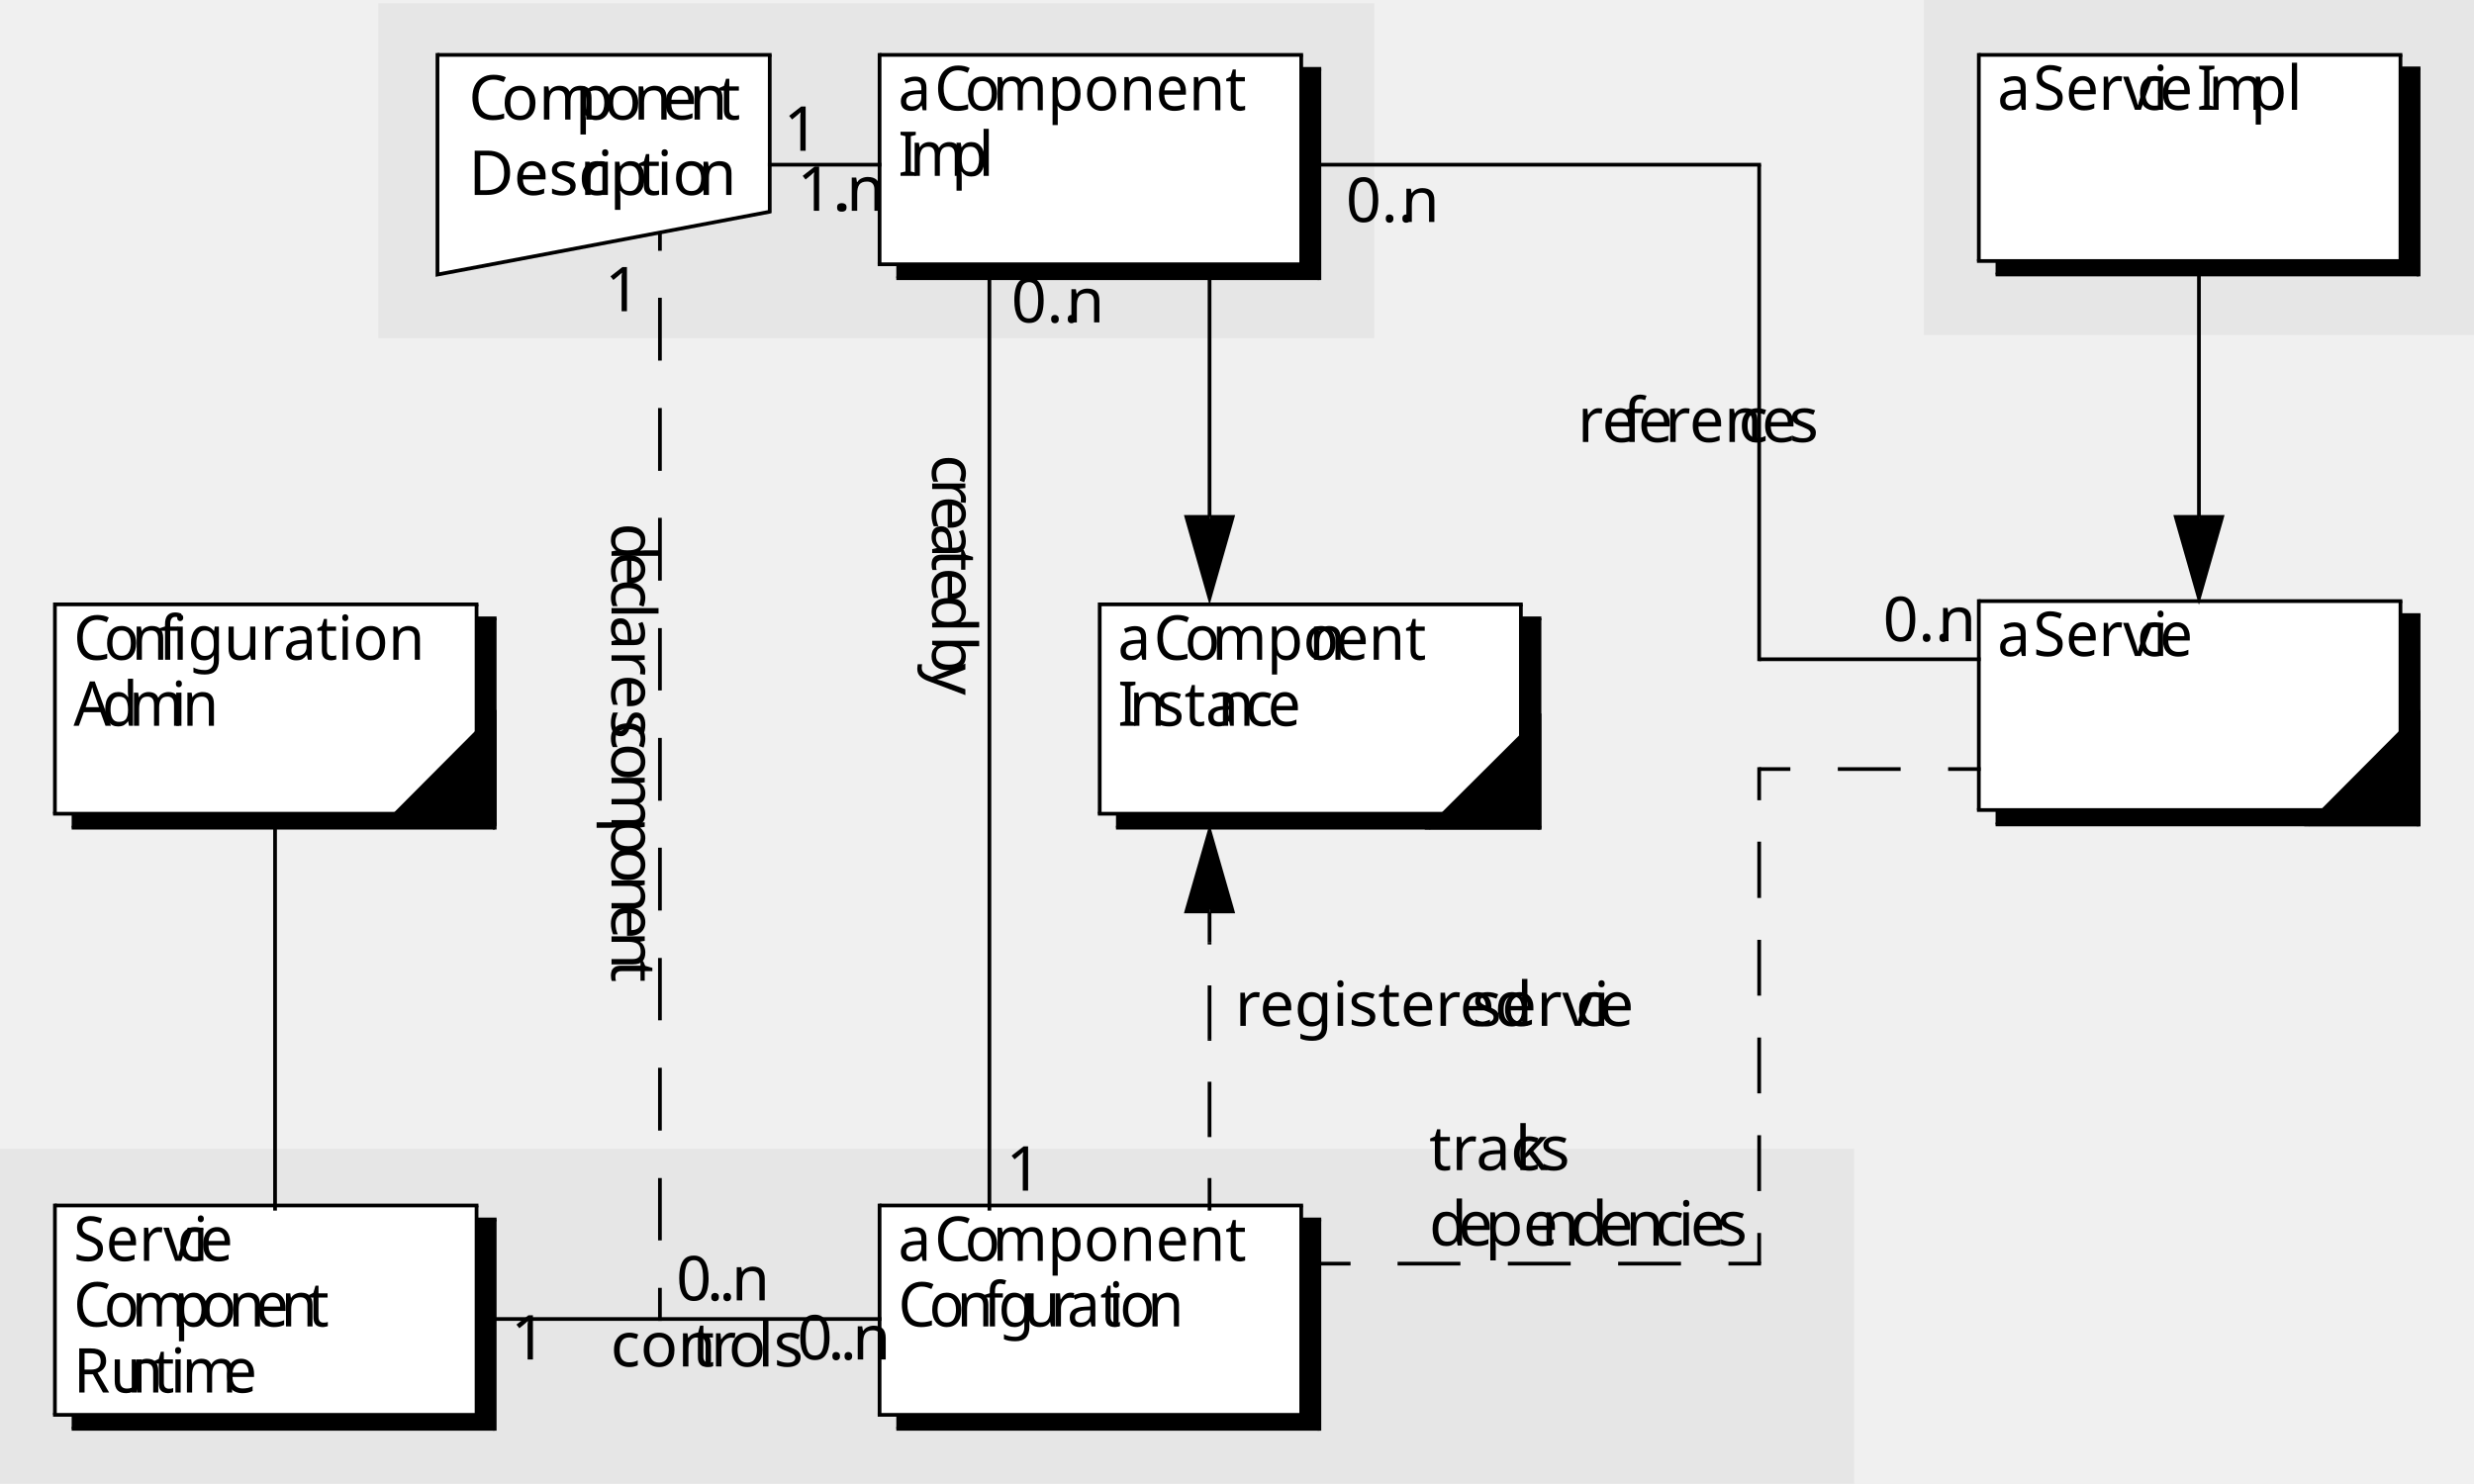
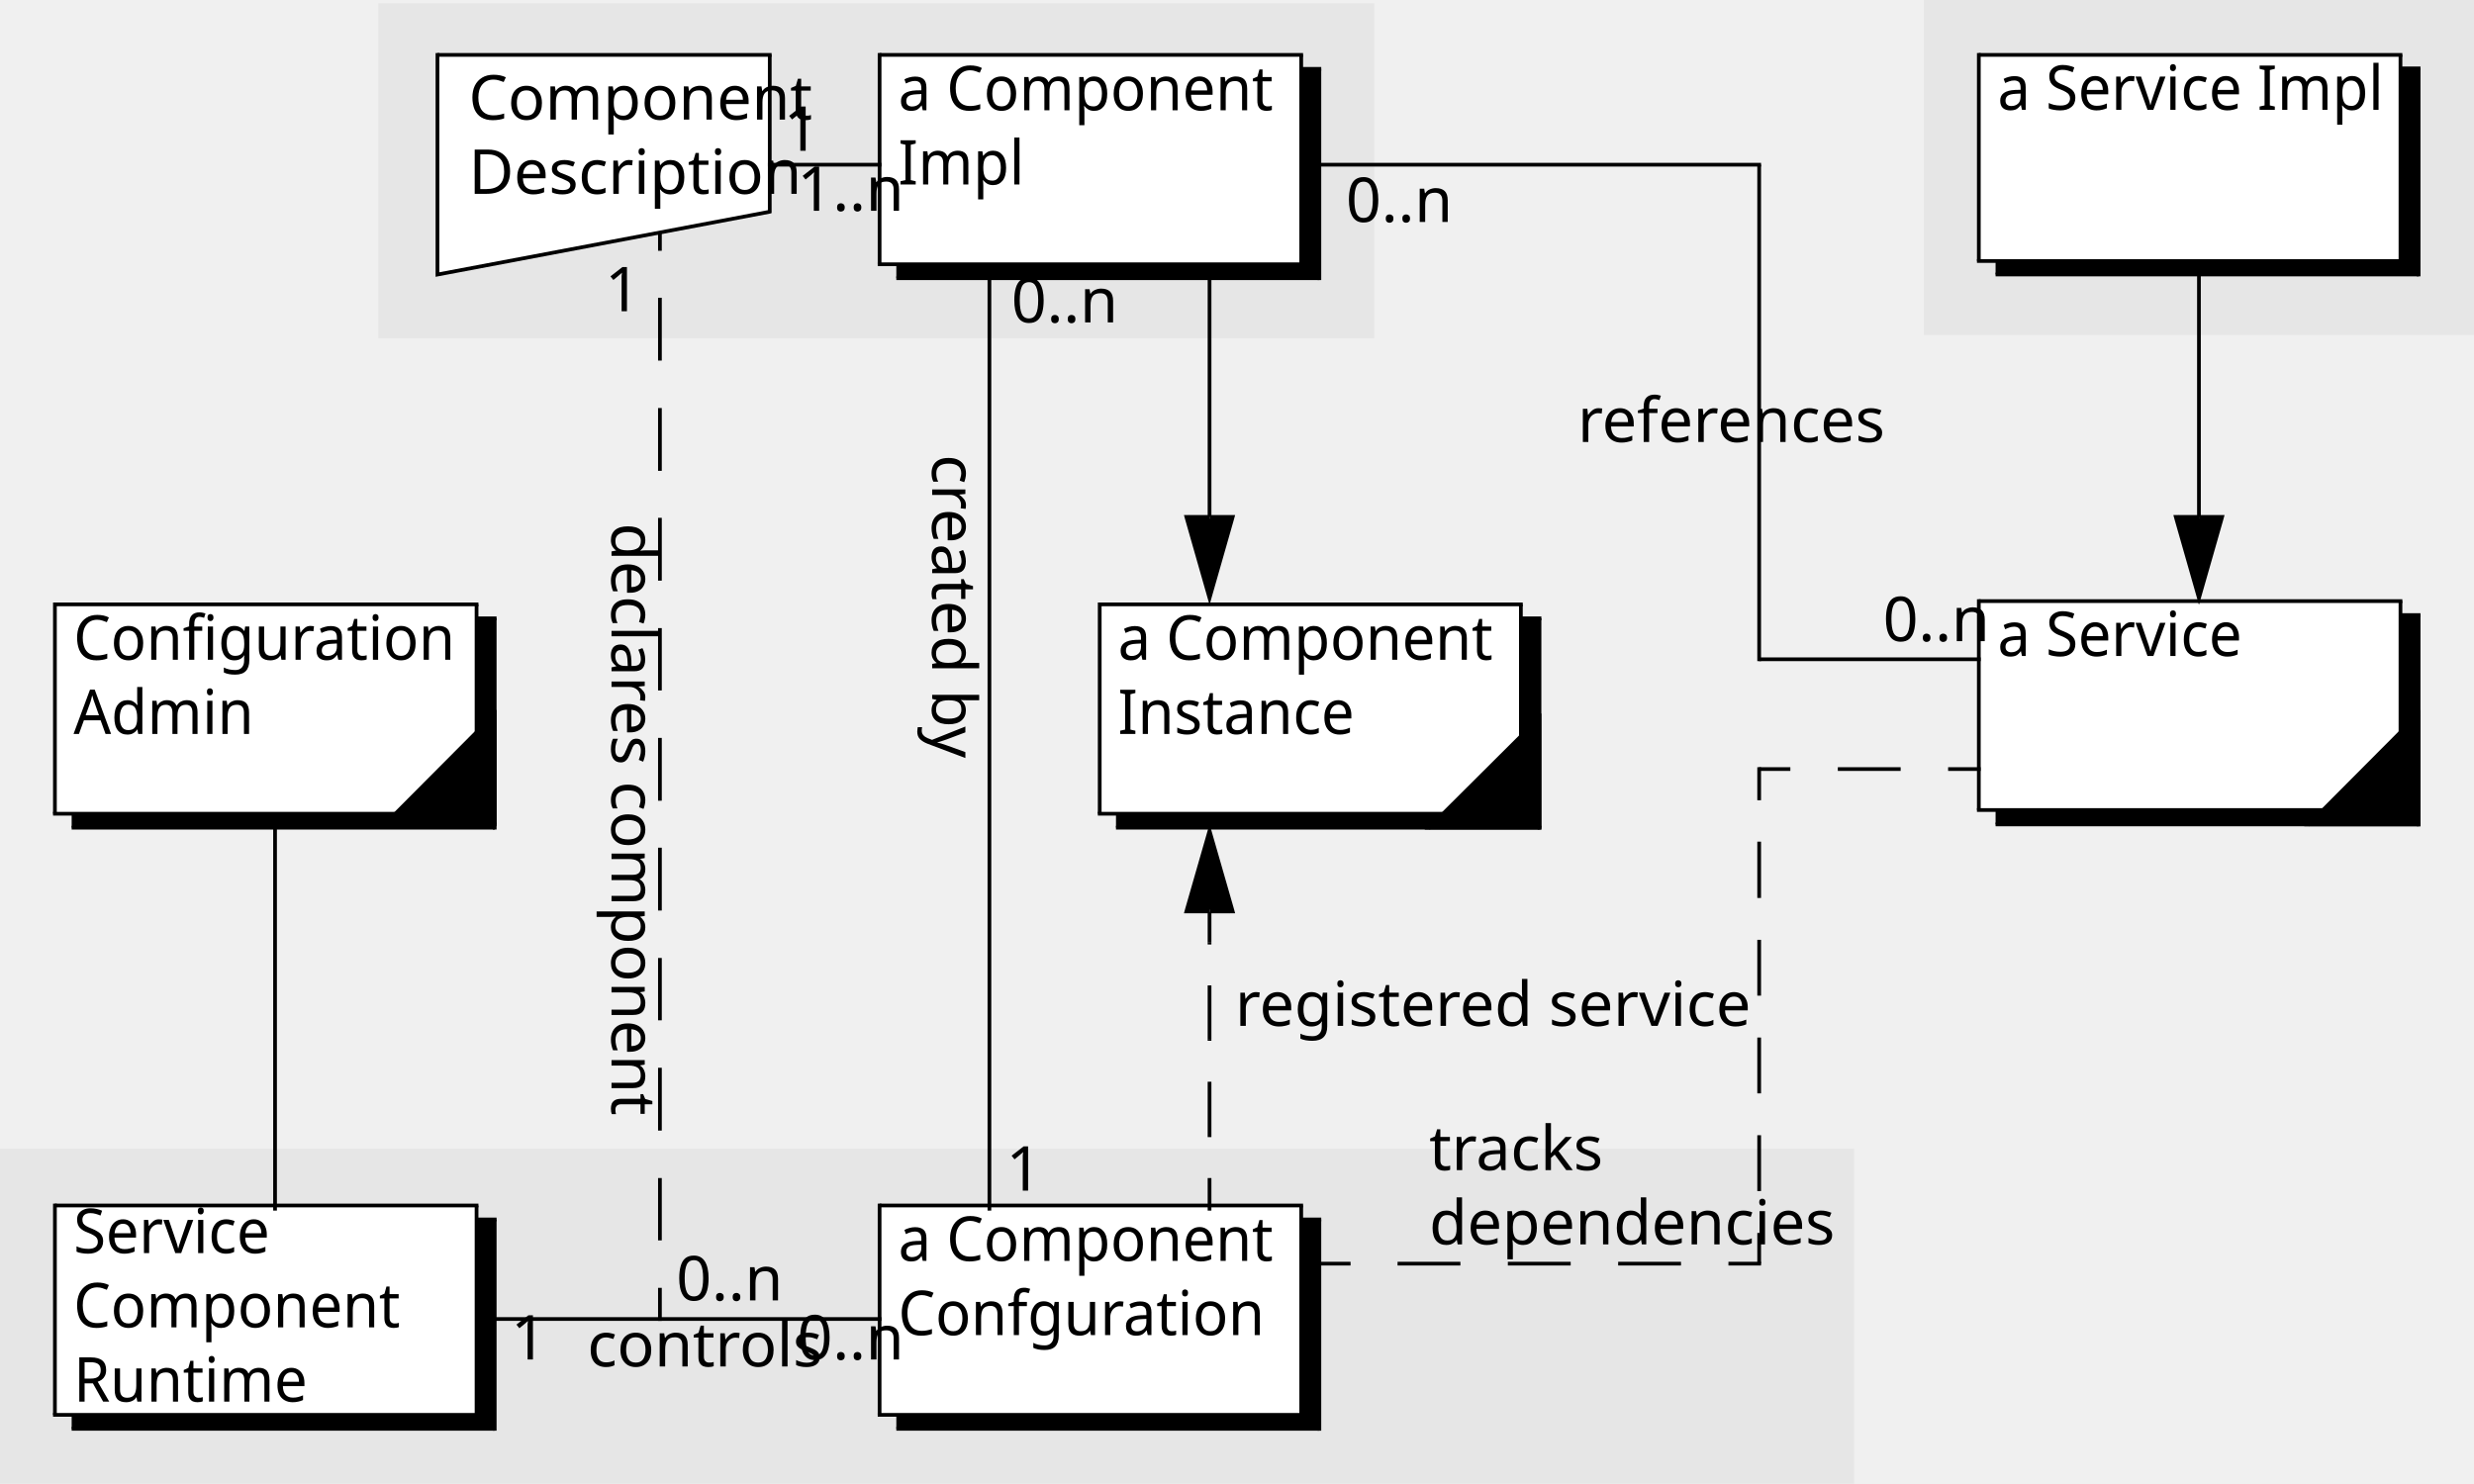
- <svg xmlns="http://www.w3.org/2000/svg" version="1.1" id="Layer_1" x="0px" y="0px" width="318.96px" height="191.34px" viewBox="0 0 318.96 191.34" style="enable-background:new 0 0 318.96 191.34;" xml:space="preserve">
-   <rect y="148.14" style="fill:#E6E6E6;" width="239.04" height="43.2" />
-   <rect x="48.78" y="0.42" style="fill:#E6E6E6;" width="128.399" height="43.199" />
+ <svg xmlns="http://www.w3.org/2000/svg" version="1.1" id="Layer_1" x="0px" y="0px" width="318.96px" height="191.34px" viewBox="0 0 318.96 191.34" enable-background="new 0 0 318.96 191.34" xml:space="preserve">
+   <rect y="148.141" fill="#E6E6E6" width="239.041" height="43.199" />
+   <rect x="48.78" y="0.42" fill="#E6E6E6" width="128.399" height="43.199" />
  <rect x="84.84" y="28.079" width="0.48" height="4.261" />
  <rect x="84.84" y="38.399" width="0.48" height="8.101" />
  <rect x="84.84" y="52.619" width="0.48" height="8.101" />
  <rect x="84.84" y="66.779" width="0.48" height="8.101" />
  <rect x="84.84" y="81" width="0.48" height="8.039" />
  <rect x="84.84" y="95.159" width="0.48" height="8.101" />
-   <rect x="84.84" y="109.319" width="0.48" height="8.101" />
+   <rect x="84.84" y="109.318" width="0.48" height="8.102" />
  <rect x="84.84" y="123.539" width="0.48" height="8.04" />
  <rect x="84.84" y="137.699" width="0.48" height="8.101" />
  <rect x="84.84" y="151.92" width="0.48" height="8.04" />
  <rect x="84.84" y="166.079" width="0.48" height="4.261" />
-   <rect x="248.04" style="fill:#E6E6E6;" width="70.92" height="43.199" />
+   <rect x="248.041" fill="#E6E6E6" width="70.92" height="43.199" />
  <rect x="115.8" y="8.88" width="54.299" height="27" />
  <rect x="115.8" y="8.64" width="54.54" height="0.479" />
  <rect x="169.86" y="8.88" width="0.479" height="27.239" />
  <rect x="115.56" y="35.64" width="54.54" height="0.479" />
  <rect x="115.56" y="8.64" width="0.48" height="27.24" />
-   <rect x="113.4" y="7.079" style="fill:#FFFFFF;" width="54.36" height="27" />
+   <rect x="113.4" y="7.079" fill="#FFFFFF" width="54.359" height="27" />
  <rect x="113.4" y="6.84" width="54.6" height="0.479" />
-   <rect x="167.52" y="7.079" width="0.48" height="27.24" />
-   <rect x="113.16" y="33.84" width="54.6" height="0.479" />
+   <rect x="167.52" y="7.079" width="0.479" height="27.24" />
+   <rect x="113.16" y="33.84" width="54.599" height="0.479" />
  <rect x="113.16" y="6.84" width="0.48" height="27.239" />
-   <text transform="matrix(1 0 0 1.0522 115.8003 14.2197)">
-     <tspan x="0" y="0" style="font-family:'ProductusOSGiBookc'; font-size:7.584;">a</tspan>
-     <tspan x="3.117" y="0" style="font-family:'ProductusOSGiBookc'; font-size:7.584;"> </tspan>
-     <tspan x="4.672" y="0" style="font-family:'ProductusOSGiBookc'; font-size:7.584;">C</tspan>
-     <tspan x="8.578" y="0" style="font-family:'ProductusOSGiBookc'; font-size:7.584;">o</tspan>
-     <tspan x="12.172" y="0" style="font-family:'ProductusOSGiBookc'; font-size:7.584;">mponent </tspan>
+   <text transform="matrix(0.9504 0 0 1 115.8003 14.2197)" enable-background="new    ">
+     <tspan x="0" y="0" font-family="'ProductusOSGiBookc'" font-size="7.98">a Component</tspan>
+     <tspan x="0" y="9.576" font-family="'ProductusOSGiBookc'" font-size="7.98">Impl</tspan>
  </text>
-   <text transform="matrix(1 0 0 1.0522 115.8003 22.6797)">
-     <tspan x="0" y="0" style="font-family:'ProductusOSGiBookc'; font-size:7.584;">I</tspan>
-     <tspan x="1.479" y="0" style="font-family:'ProductusOSGiBookc'; font-size:7.584;">m</tspan>
-     <tspan x="6.878" y="0" style="font-family:'ProductusOSGiBookc'; font-size:7.584;">p</tspan>
-     <tspan x="10.367" y="0" style="font-family:'ProductusOSGiBookc'; font-size:7.584;">l</tspan>
-   </text>
-   <rect x="257.521" y="8.819" width="54.3" height="26.58" />
-   <rect x="257.521" y="8.579" width="54.54" height="0.48" />
+   <rect x="257.521" y="8.819" width="54.301" height="26.58" />
+   <rect x="257.521" y="8.579" width="54.539" height="0.48" />
  <rect x="311.58" y="8.819" width="0.48" height="26.82" />
  <rect x="257.28" y="35.159" width="54.54" height="0.48" />
  <rect x="257.28" y="8.579" width="0.479" height="26.82" />
-   <rect x="255.12" y="7.079" style="fill:#FFFFFF;" width="54.36" height="26.58" />
-   <rect x="255.12" y="6.84" width="54.6" height="0.479" />
+   <rect x="255.121" y="7.079" fill="#FFFFFF" width="54.359" height="26.58" />
+   <rect x="255.121" y="6.84" width="54.6" height="0.479" />
  <rect x="309.24" y="7.079" width="0.479" height="26.82" />
-   <rect x="254.88" y="33.42" width="54.601" height="0.479" />
-   <rect x="254.88" y="6.84" width="0.48" height="26.819" />
-   <text transform="matrix(1 0 0 1.0522 257.5205 14.1592)">
-     <tspan x="0" y="0" style="font-family:'ProductusOSGiBookc'; font-size:7.584;">a</tspan>
-     <tspan x="3.117" y="0" style="font-family:'ProductusOSGiBookc'; font-size:7.584;"> </tspan>
-     <tspan x="4.618" y="0" style="font-family:'ProductusOSGiBookc'; font-size:7.584;">Servi</tspan>
-     <tspan x="17.974" y="0" style="font-family:'ProductusOSGiBookc'; font-size:7.584;">c</tspan>
-     <tspan x="20.909" y="0" style="font-family:'ProductusOSGiBookc'; font-size:7.584;">e</tspan>
-     <tspan x="24.208" y="0" style="font-family:'ProductusOSGiBookc'; font-size:7.584;"> </tspan>
-     <tspan x="25.71" y="0" style="font-family:'ProductusOSGiBookc'; font-size:7.584;">I</tspan>
-     <tspan x="27.203" y="0" style="font-family:'ProductusOSGiBookc'; font-size:7.584;">m</tspan>
-     <tspan x="32.656" y="0" style="font-family:'ProductusOSGiBookc'; font-size:7.584;">pl</tspan>
-   </text>
+   <rect x="254.88" y="33.42" width="54.602" height="0.479" />
+   <rect x="254.88" y="6.84" width="0.479" height="26.819" />
+   <text transform="matrix(0.9504 0 0 1 257.521 14.1592)" font-family="'ProductusOSGiBookc'" font-size="7.98">a Service Impl</text>
  <rect x="9.48" y="157.26" width="54.3" height="27" />
  <rect x="9.48" y="157.02" width="54.54" height="0.48" />
  <rect x="63.54" y="157.26" width="0.48" height="27.24" />
  <rect x="9.24" y="184.02" width="54.54" height="0.48" />
  <rect x="9.24" y="157.02" width="0.48" height="27.24" />
-   <rect x="7.08" y="155.46" style="fill:#FFFFFF;" width="54.36" height="27" />
+   <rect x="7.08" y="155.46" fill="#FFFFFF" width="54.36" height="27" />
  <rect x="7.08" y="155.22" width="54.6" height="0.479" />
  <rect x="61.2" y="155.46" width="0.48" height="27.239" />
  <rect x="6.84" y="182.22" width="54.6" height="0.479" />
  <rect x="6.84" y="155.22" width="0.48" height="27.24" />
-   <text transform="matrix(1 0 0 1.0522 9.48 162.5996)">
-     <tspan x="0" y="0" style="font-family:'ProductusOSGiBookc'; font-size:7.584;">Servi</tspan>
-     <tspan x="13.355" y="0" style="font-family:'ProductusOSGiBookc'; font-size:7.584;">c</tspan>
-     <tspan x="16.291" y="0" style="font-family:'ProductusOSGiBookc'; font-size:7.584;">e </tspan>
+   <text transform="matrix(0.9504 0 0 1 9.48 161.5996)" enable-background="new    ">
+     <tspan x="0" y="0" font-family="'ProductusOSGiBookc'" font-size="7.98">Service</tspan>
+     <tspan x="0" y="9.576" font-family="'ProductusOSGiBookc'" font-size="7.98">Component</tspan>
+     <tspan x="0" y="19.152" font-family="'ProductusOSGiBookc'" font-size="7.98">Runtime</tspan>
  </text>
-   <text transform="matrix(1 0 0 1.0522 9.48 171.0596)">
-     <tspan x="0" y="0" style="font-family:'ProductusOSGiBookc'; font-size:7.584;">C</tspan>
-     <tspan x="3.906" y="0" style="font-family:'ProductusOSGiBookc'; font-size:7.584;">o</tspan>
-     <tspan x="7.5" y="0" style="font-family:'ProductusOSGiBookc'; font-size:7.584;">m</tspan>
-     <tspan x="12.954" y="0" style="font-family:'ProductusOSGiBookc'; font-size:7.584;">p</tspan>
-     <tspan x="16.435" y="0" style="font-family:'ProductusOSGiBookc'; font-size:7.584;">o</tspan>
-     <tspan x="19.976" y="0" style="font-family:'ProductusOSGiBookc'; font-size:7.584;">n</tspan>
-     <tspan x="23.45" y="0" style="font-family:'ProductusOSGiBookc'; font-size:7.584;">e</tspan>
-     <tspan x="26.749" y="0" style="font-family:'ProductusOSGiBookc'; font-size:7.584;">n</tspan>
-     <tspan x="30.222" y="0" style="font-family:'ProductusOSGiBookc'; font-size:7.584;">t </tspan>
-   </text>
-   <text transform="matrix(1 0 0 1.0522 9.48 179.5801)">
-     <tspan x="0" y="0" style="font-family:'ProductusOSGiBookc'; font-size:7.584;">Ru</tspan>
-     <tspan x="6.863" y="0" style="font-family:'ProductusOSGiBookc'; font-size:7.584;">n</tspan>
-     <tspan x="10.284" y="0" style="font-family:'ProductusOSGiBookc'; font-size:7.584;">t</tspan>
-     <tspan x="12.498" y="0" style="font-family:'ProductusOSGiBookc'; font-size:7.584;">i</tspan>
-     <tspan x="13.977" y="0" style="font-family:'ProductusOSGiBookc'; font-size:7.584;">m</tspan>
-     <tspan x="19.384" y="0" style="font-family:'ProductusOSGiBookc'; font-size:7.584;">e</tspan>
-   </text>
-   <rect x="257.521" y="79.319" width="54.3" height="27" />
-   <rect x="257.521" y="79.079" width="54.54" height="0.48" />
+   <rect x="257.521" y="79.319" width="54.301" height="27" />
+   <rect x="257.521" y="79.079" width="54.539" height="0.48" />
  <rect x="311.58" y="79.319" width="0.48" height="27.24" />
-   <rect x="257.28" y="106.079" width="54.54" height="0.48" />
-   <rect x="257.28" y="79.079" width="0.479" height="27.24" />
-   <rect x="255.12" y="77.52" style="fill:#FFFFFF;" width="54.36" height="26.94" />
-   <rect x="255.12" y="77.279" width="54.6" height="0.48" />
+   <rect x="257.28" y="106.079" width="54.54" height="0.479" />
+   <rect x="257.28" y="79.079" width="0.479" height="27.239" />
+   <rect x="255.121" y="77.52" fill="#FFFFFF" width="54.359" height="26.94" />
+   <rect x="255.121" y="77.279" width="54.6" height="0.48" />
  <rect x="309.24" y="77.52" width="0.479" height="27.18" />
-   <rect x="254.88" y="104.22" width="54.601" height="0.479" />
-   <rect x="254.88" y="77.279" width="0.48" height="27.181" />
-   <text transform="matrix(1 0 0 1.0522 257.5205 84.5996)">
-     <tspan x="0" y="0" style="font-family:'ProductusOSGiBookc'; font-size:7.584;">a</tspan>
-     <tspan x="3.117" y="0" style="font-family:'ProductusOSGiBookc'; font-size:7.584;"> </tspan>
-     <tspan x="4.618" y="0" style="font-family:'ProductusOSGiBookc'; font-size:7.584;">Servi</tspan>
-     <tspan x="17.974" y="0" style="font-family:'ProductusOSGiBookc'; font-size:7.584;">c</tspan>
-     <tspan x="20.909" y="0" style="font-family:'ProductusOSGiBookc'; font-size:7.584;">e</tspan>
-   </text>
-   <polyline style="fill-rule:evenodd;clip-rule:evenodd;" points="311.82,92.1 297.66,106.319 311.82,106.319 " />
-   <polyline points="312,92.279 297.84,106.5 297.66,106.56 297.061,106.56 297.48,106.14 311.64,91.92 " />
-   <rect x="297.66" y="106.079" width="14.4" height="0.48" />
-   <polyline points="311.58,106.319 311.58,92.1 311.64,91.92 312.061,91.5 312.061,106.319 " />
+   <rect x="254.88" y="104.22" width="54.602" height="0.479" />
+   <rect x="254.88" y="77.279" width="0.479" height="27.181" />
+   <text transform="matrix(0.9504 0 0 1 257.521 84.5996)" font-family="'ProductusOSGiBookc'" font-size="7.98">a Service</text>
+   <polyline points="311.82,92.1 297.66,106.318 311.82,106.318 " />
+   <polyline points="312,92.279 297.839,106.5 297.66,106.561 297.061,106.561 297.48,106.141 311.64,91.92 " />
+   <rect x="297.66" y="106.079" width="14.4" height="0.479" />
+   <polyline points="311.58,106.318 311.58,92.1 311.64,91.92 312.06,91.5 312.06,106.318 " />
  <rect x="144.12" y="79.739" width="54.36" height="27" />
  <rect x="144.12" y="79.5" width="54.6" height="0.479" />
-   <rect x="198.24" y="79.739" width="0.479" height="27.24" />
+   <rect x="198.24" y="79.739" width="0.479" height="27.239" />
  <rect x="143.88" y="106.5" width="54.601" height="0.479" />
  <rect x="143.88" y="79.5" width="0.48" height="27.239" />
-   <rect x="141.78" y="77.939" style="fill:#FFFFFF;" width="54.3" height="27" />
+   <rect x="141.78" y="77.939" fill="#FFFFFF" width="54.3" height="27" />
  <rect x="141.78" y="77.699" width="54.54" height="0.48" />
-   <rect x="195.84" y="77.939" width="0.48" height="27.24" />
+   <rect x="195.839" y="77.939" width="0.48" height="27.241" />
  <rect x="141.54" y="104.699" width="54.54" height="0.48" />
  <rect x="141.54" y="77.699" width="0.48" height="27.24" />
-   <text transform="matrix(1 0 0 1.0522 144.1201 85.0791)">
-     <tspan x="0" y="0" style="font-family:'ProductusOSGiBookc'; font-size:7.584;">a</tspan>
-     <tspan x="3.125" y="0" style="font-family:'ProductusOSGiBookc'; font-size:7.584;"> </tspan>
-     <tspan x="4.626" y="0" style="font-family:'ProductusOSGiBookc'; font-size:7.584;">C</tspan>
-     <tspan x="8.593" y="0" style="font-family:'ProductusOSGiBookc'; font-size:7.584;">o</tspan>
-     <tspan x="12.134" y="0" style="font-family:'ProductusOSGiBookc'; font-size:7.584;">mpo</tspan>
-     <tspan x="24.648" y="0" style="font-family:'ProductusOSGiBookc'; font-size:7.584;">n</tspan>
-     <tspan x="28.068" y="0" style="font-family:'ProductusOSGiBookc'; font-size:7.584;">ent</tspan>
-     <tspan x="37.07" y="0" style="font-family:'ProductusOSGiBookc'; font-size:7.584;"> </tspan>
+   <text transform="matrix(0.9504 0 0 1 144.1201 85.0791)" enable-background="new    ">
+     <tspan x="0" y="0" font-family="'ProductusOSGiBookc'" font-size="7.98">a Component</tspan>
+     <tspan x="0" y="9.576" font-family="'ProductusOSGiBookc'" font-size="7.98">Instance </tspan>
  </text>
-   <text transform="matrix(1 0 0 1.0522 144.1201 93.5996)">
-     <tspan x="0" y="0" style="font-family:'ProductusOSGiBookc'; font-size:7.584;">I</tspan>
-     <tspan x="1.463" y="0" style="font-family:'ProductusOSGiBookc'; font-size:7.584;">n</tspan>
-     <tspan x="4.937" y="0" style="font-family:'ProductusOSGiBookc'; font-size:7.584;">sta</tspan>
-     <tspan x="12.908" y="0" style="font-family:'ProductusOSGiBookc'; font-size:7.584;">n</tspan>
-     <tspan x="16.381" y="0" style="font-family:'ProductusOSGiBookc'; font-size:7.584;">c</tspan>
-     <tspan x="19.316" y="0" style="font-family:'ProductusOSGiBookc'; font-size:7.584;">e </tspan>
-   </text>
-   <polyline style="fill-rule:evenodd;clip-rule:evenodd;" points="198.48,92.579 184.26,106.739 198.48,106.739 " />
-   <polyline points="198.66,92.76 184.44,106.92 184.26,106.979 183.66,106.979 184.08,106.56 198.3,92.399 " />
-   <rect x="184.26" y="106.5" width="14.46" height="0.479" />
+   <polyline points="198.48,92.579 184.259,106.739 198.48,106.739 " />
+   <polyline points="198.66,92.76 184.44,106.92 184.259,106.979 183.66,106.979 184.08,106.561 198.3,92.399 " />
+   <rect x="184.259" y="106.5" width="14.461" height="0.479" />
  <polyline points="198.24,106.739 198.24,92.579 198.3,92.399 198.72,91.979 198.72,106.739 " />
-   <polyline style="fill-rule:evenodd;clip-rule:evenodd;fill:#FFFFFF;" points="56.4,35.399 56.4,7.079 99.24,7.079 99.24,27.3 " />
+   <polyline fill="#FFFFFF" points="56.4,35.399 56.4,7.079 99.24,7.079 99.24,27.3 " />
  <rect x="56.16" y="6.84" width="0.48" height="28.56" />
  <rect x="56.4" y="6.84" width="43.08" height="0.479" />
  <polyline points="99.48,7.079 99.48,27.479 99.3,27.539 56.46,35.64 56.16,35.699 56.16,35.399 56.4,35.159 99.24,27.06   99.3,27.539 99,27.3 99,7.079 " />
-   <polyline points="283.5,66.42 286.8,66.42 286.62,67.079 283.5,78 280.38,67.079 280.2,66.42 280.86,66.42 281.34,66.779   283.98,76.02 283.021,76.319 283.021,76.02 285.66,66.779 286.62,67.079 286.14,67.439 283.5,67.439 " />
+   <polyline points="283.5,66.42 286.8,66.42 286.621,67.079 283.5,78 280.38,67.079 280.201,66.42 280.86,66.42 281.339,66.779   283.98,76.02 283.021,76.319 283.021,76.02 285.66,66.779 286.621,67.079 286.14,67.439 283.5,67.439 " />
  <rect x="280.86" y="66.42" width="2.64" height="1.02" />
-   <polyline style="fill-rule:evenodd;clip-rule:evenodd;" points="283.5,66.899 286.14,66.899 283.5,76.14 280.86,66.899 " />
-   <rect x="283.26" y="35.159" width="0.48" height="31.5" />
-   <text transform="matrix(1 0 0 1 60.4199 15.4199)">
-     <tspan x="0" y="0" style="font-family:'ProductusBook'; font-size:7.98;">C</tspan>
-     <tspan x="4.206" y="0" style="font-family:'ProductusBook'; font-size:7.98;">om</tspan>
-     <tspan x="13.741" y="0" style="font-family:'ProductusBook'; font-size:7.98;">p</tspan>
-     <tspan x="17.46" y="0" style="font-family:'ProductusBook'; font-size:7.98;">o</tspan>
-     <tspan x="21.243" y="0" style="font-family:'ProductusBook'; font-size:7.98;">n</tspan>
-     <tspan x="24.961" y="0" style="font-family:'ProductusBook'; font-size:7.98;">e</tspan>
-     <tspan x="28.448" y="0" style="font-family:'ProductusBook'; font-size:7.98;">n</tspan>
-     <tspan x="32.167" y="0" style="font-family:'ProductusBook'; font-size:7.98;">t</tspan>
-   </text>
-   <text transform="matrix(1 0 0 1 60.4199 25.1387)">
-     <tspan x="0" y="0" style="font-family:'ProductusBook'; font-size:7.98;">Desc</tspan>
-     <tspan x="14.348" y="0" style="font-family:'ProductusBook'; font-size:7.98;">r</tspan>
-     <tspan x="16.574" y="0" style="font-family:'ProductusBook'; font-size:7.98;">i</tspan>
-     <tspan x="18.186" y="0" style="font-family:'ProductusBook'; font-size:7.98;">p</tspan>
-     <tspan x="21.849" y="0" style="font-family:'ProductusBook'; font-size:7.98;">t</tspan>
-     <tspan x="24.243" y="0" style="font-family:'ProductusBook'; font-size:7.98;">io</tspan>
-     <tspan x="29.605" y="0" style="font-family:'ProductusBook'; font-size:7.98;">n</tspan>
+   <polyline points="283.5,66.899 286.14,66.899 283.5,76.14 280.86,66.899 " />
+   <rect x="283.259" y="35.159" width="0.48" height="31.5" />
+   <text transform="matrix(1 0 0 1 60.4199 15.4199)" enable-background="new    ">
+     <tspan x="0" y="0" font-family="'ProductusBook'" font-size="7.98">Component</tspan>
+     <tspan x="0" y="9.576" font-family="'ProductusBook'" font-size="7.98">Description</tspan>
  </text>
  <rect x="115.8" y="157.26" width="54.299" height="27" />
  <rect x="115.8" y="157.02" width="54.54" height="0.48" />
  <rect x="169.86" y="157.26" width="0.479" height="27.24" />
  <rect x="115.56" y="184.02" width="54.54" height="0.48" />
  <rect x="115.56" y="157.02" width="0.48" height="27.24" />
-   <rect x="113.4" y="155.46" style="fill:#FFFFFF;" width="54.36" height="27" />
+   <rect x="113.4" y="155.46" fill="#FFFFFF" width="54.359" height="27" />
  <rect x="113.4" y="155.22" width="54.6" height="0.479" />
-   <rect x="167.52" y="155.46" width="0.48" height="27.239" />
-   <rect x="113.16" y="182.22" width="54.6" height="0.479" />
+   <rect x="167.52" y="155.46" width="0.479" height="27.239" />
+   <rect x="113.16" y="182.22" width="54.599" height="0.479" />
  <rect x="113.16" y="155.22" width="0.48" height="27.24" />
-   <text transform="matrix(1 0 0 1.0522 115.8003 162.5996)">
-     <tspan x="0" y="0" style="font-family:'ProductusOSGiBookc'; font-size:7.584;">a</tspan>
-     <tspan x="3.117" y="0" style="font-family:'ProductusOSGiBookc'; font-size:7.584;"> </tspan>
-     <tspan x="4.672" y="0" style="font-family:'ProductusOSGiBookc'; font-size:7.584;">C</tspan>
-     <tspan x="8.578" y="0" style="font-family:'ProductusOSGiBookc'; font-size:7.584;">o</tspan>
-     <tspan x="12.172" y="0" style="font-family:'ProductusOSGiBookc'; font-size:7.584;">mponent</tspan>
+   <text transform="matrix(0.9504 0 0 1 115.8003 162.5996)" enable-background="new    ">
+     <tspan x="0" y="0" font-family="'ProductusOSGiBookc'" font-size="7.98">a Component</tspan>
+     <tspan x="0" y="9.576" font-family="'ProductusOSGiBookc'" font-size="7.98">Confguration</tspan>
  </text>
-   <text transform="matrix(1 0 0 1.0522 115.8003 171.0596)">
-     <tspan x="0" y="0" style="font-family:'ProductusOSGiBookc'; font-size:7.584;">C</tspan>
-     <tspan x="3.966" y="0" style="font-family:'ProductusOSGiBookc'; font-size:7.584;">o</tspan>
-     <tspan x="7.561" y="0" style="font-family:'ProductusOSGiBookc'; font-size:7.584;">n</tspan>
-     <tspan x="10.981" y="0" style="font-family:'ProductusOSGiBookc'; font-size:7.584;">f</tspan>
-     <tspan x="12.9" y="0" style="font-family:'ProductusOSGiBookc'; font-size:7.584;">g</tspan>
-     <tspan x="16.199" y="0" style="font-family:'ProductusOSGiBookc'; font-size:7.584;">u</tspan>
-     <tspan x="19.673" y="0" style="font-family:'ProductusOSGiBookc'; font-size:7.584;">r</tspan>
-     <tspan x="21.773" y="0" style="font-family:'ProductusOSGiBookc'; font-size:7.584;">at</tspan>
-     <tspan x="27.105" y="0" style="font-family:'ProductusOSGiBookc'; font-size:7.584;">i</tspan>
-     <tspan x="28.546" y="0" style="font-family:'ProductusOSGiBookc'; font-size:7.584;">o</tspan>
-     <tspan x="32.141" y="0" style="font-family:'ProductusOSGiBookc'; font-size:7.584;">n</tspan>
-   </text>
-   <rect x="63.54" y="169.859" width="50.1" height="0.48" />
+   <rect x="63.54" y="169.859" width="50.1" height="0.479" />
  <rect x="127.32" y="35.159" width="0.48" height="120.96" />
  <polyline points="155.94,66.42 159.24,66.42 159.06,67.079 155.94,78 152.82,67.079 152.64,66.42 153.3,66.42 153.78,66.779   156.42,76.02 155.46,76.319 155.46,76.02 158.1,66.779 159.06,67.079 158.58,67.439 155.94,67.439 " />
  <rect x="153.3" y="66.42" width="2.64" height="1.02" />
-   <polyline style="fill-rule:evenodd;clip-rule:evenodd;" points="155.94,66.899 158.58,66.899 155.94,76.14 153.3,66.899 " />
+   <polyline points="155.94,66.899 158.58,66.899 155.94,76.14 153.3,66.899 " />
  <rect x="155.7" y="35.159" width="0.48" height="31.5" />
  <polyline points="155.94,117.779 152.64,117.779 152.82,117.119 155.46,107.939 155.94,106.26 156.42,107.939 159.06,117.119   159.24,117.779 158.58,117.779 158.1,117.42 155.46,108.239 156.42,107.939 156.42,108.239 153.78,117.42 152.82,117.119   153.3,116.76 155.94,116.76 " />
-   <rect x="155.94" y="116.76" width="2.64" height="1.02" />
-   <polyline style="fill-rule:evenodd;clip-rule:evenodd;" points="155.94,117.3 153.3,117.3 155.94,108.119 158.58,117.3 " />
+   <rect x="155.94" y="116.76" width="2.64" height="1.021" />
+   <polyline points="155.94,117.3 153.3,117.3 155.94,108.119 158.58,117.3 " />
  <rect x="155.7" y="151.92" width="0.48" height="4.199" />
-   <rect x="155.7" y="139.5" width="0.48" height="7.14" />
+   <rect x="155.7" y="139.5" width="0.48" height="7.141" />
  <rect x="155.7" y="133.979" width="0.48" height="0.24" />
-   <rect x="155.7" y="127.079" width="0.48" height="6.9" />
-   <rect x="155.7" y="121.56" width="0.48" height="0.24" />
-   <rect x="155.7" y="117.6" width="0.48" height="3.96" />
-   <rect x="169.86" y="21" width="57.18" height="0.479" />
+   <rect x="155.7" y="127.079" width="0.48" height="6.899" />
+   <rect x="155.7" y="121.561" width="0.48" height="0.239" />
+   <rect x="155.7" y="117.6" width="0.48" height="3.961" />
+   <rect x="169.86" y="21" width="57.181" height="0.479" />
  <rect x="226.561" y="21.239" width="0.479" height="64.021" />
  <rect x="226.8" y="84.779" width="28.561" height="0.48" />
-   <rect x="169.86" y="162.72" width="4.26" height="0.479" />
+   <rect x="169.86" y="162.72" width="4.261" height="0.479" />
  <rect x="180.18" y="162.72" width="8.101" height="0.479" />
  <rect x="194.4" y="162.72" width="8.1" height="0.479" />
-   <rect x="208.62" y="162.72" width="8.1" height="0.479" />
-   <rect x="222.84" y="162.72" width="4.2" height="0.479" />
+   <rect x="208.621" y="162.72" width="8.1" height="0.479" />
+   <rect x="222.839" y="162.72" width="4.201" height="0.479" />
  <rect x="226.561" y="159" width="0.479" height="3.96" />
-   <rect x="226.561" y="146.399" width="0.479" height="7.2" />
+   <rect x="226.561" y="146.398" width="0.479" height="7.201" />
  <rect x="226.561" y="133.8" width="0.479" height="7.2" />
-   <rect x="226.561" y="121.199" width="0.479" height="7.2" />
+   <rect x="226.561" y="121.199" width="0.479" height="7.199" />
  <rect x="226.561" y="108.539" width="0.479" height="7.261" />
  <rect x="226.561" y="98.939" width="0.479" height="4.26" />
-   <rect x="226.8" y="98.939" width="4.021" height="0.48" />
-   <rect x="236.94" y="98.939" width="8.1" height="0.48" />
-   <rect x="251.16" y="98.939" width="4.2" height="0.48" />
-   <text transform="matrix(1 0 0 1 159.2402 132.2998)">
-     <tspan x="0" y="0" style="font-family:'ProductusBook'; font-size:7.98;">registered</tspan>
-     <tspan x="28.975" y="0" style="font-family:'ProductusBook'; font-size:7.98;"> </tspan>
-     <tspan x="30.539" y="0" style="font-family:'ProductusBook'; font-size:7.98;">servi</tspan>
-     <tspan x="43.905" y="0" style="font-family:'ProductusBook'; font-size:7.98;">c</tspan>
-     <tspan x="46.905" y="0" style="font-family:'ProductusBook'; font-size:7.98;">e</tspan>
+   <rect x="226.8" y="98.939" width="4.021" height="0.479" />
+   <rect x="236.94" y="98.939" width="8.101" height="0.479" />
+   <rect x="251.16" y="98.939" width="4.2" height="0.479" />
+   <text transform="matrix(1 0 0 1 159.2402 132.2998)" font-family="'ProductusBook'" font-size="7.98">registered service</text>
+   <text transform="matrix(1 0 0 1 184.2593 150.8994)" enable-background="new    ">
+     <tspan x="0" y="0" font-family="'ProductusBook'" font-size="7.98">tracks</tspan>
+     <tspan x="0" y="9.576" font-family="'ProductusBook'" font-size="7.98">dependencies</tspan>
  </text>
-   <text transform="matrix(1 0 0 1 184.2598 150.8994)">
-     <tspan x="0" y="0" style="font-family:'ProductusBook'; font-size:7.98;">trac</tspan>
-     <tspan x="11.076" y="0" style="font-family:'ProductusBook'; font-size:7.98;">k</tspan>
-     <tspan x="14.315" y="0" style="font-family:'ProductusBook'; font-size:7.98;">s </tspan>
-   </text>
-   <text transform="matrix(1 0 0 1 184.2598 160.6191)">
-     <tspan x="0" y="0" style="font-family:'ProductusBook'; font-size:7.98;">d</tspan>
-     <tspan x="3.719" y="0" style="font-family:'ProductusBook'; font-size:7.98;">e</tspan>
-     <tspan x="7.206" y="0" style="font-family:'ProductusBook'; font-size:7.98;">pe</tspan>
-     <tspan x="14.451" y="0" style="font-family:'ProductusBook'; font-size:7.98;">n</tspan>
-     <tspan x="18.114" y="0" style="font-family:'ProductusBook'; font-size:7.98;">d</tspan>
-     <tspan x="21.833" y="0" style="font-family:'ProductusBook'; font-size:7.98;">e</tspan>
-     <tspan x="25.32" y="0" style="font-family:'ProductusBook'; font-size:7.98;">n</tspan>
-     <tspan x="29.039" y="0" style="font-family:'ProductusBook'; font-size:7.98;">c</tspan>
-     <tspan x="32.104" y="0" style="font-family:'ProductusBook'; font-size:7.98;">i</tspan>
-     <tspan x="33.667" y="0" style="font-family:'ProductusBook'; font-size:7.98;">e</tspan>
-     <tspan x="37.194" y="0" style="font-family:'ProductusBook'; font-size:7.98;">s</tspan>
-   </text>
-   <text transform="matrix(-6.123234e-17 1 -1 -6.123234e-17 78.8398 67.4395)">
-     <tspan x="0" y="0" style="font-family:'ProductusBook'; font-size:7.98;">d</tspan>
-     <tspan x="3.687" y="0" style="font-family:'ProductusBook'; font-size:7.98;">e</tspan>
-     <tspan x="7.222" y="0" style="font-family:'ProductusBook'; font-size:7.98;">c</tspan>
-     <tspan x="10.303" y="0" style="font-family:'ProductusBook'; font-size:7.98;">l</tspan>
-     <tspan x="11.922" y="0" style="font-family:'ProductusBook'; font-size:7.98;">ares</tspan>
-     <tspan x="23.788" y="0" style="font-family:'ProductusBook'; font-size:7.98;"> </tspan>
-     <tspan x="25.408" y="0" style="font-family:'ProductusBook'; font-size:7.98;">c</tspan>
-     <tspan x="28.408" y="0" style="font-family:'ProductusBook'; font-size:7.98;">o</tspan>
-     <tspan x="32.191" y="0" style="font-family:'ProductusBook'; font-size:7.98;">m</tspan>
-     <tspan x="37.937" y="0" style="font-family:'ProductusBook'; font-size:7.98;">p</tspan>
-     <tspan x="41.655" y="0" style="font-family:'ProductusBook'; font-size:7.98;">o</tspan>
-     <tspan x="45.43" y="0" style="font-family:'ProductusBook'; font-size:7.98;">n</tspan>
-     <tspan x="49.148" y="0" style="font-family:'ProductusBook'; font-size:7.98;">e</tspan>
-     <tspan x="52.644" y="0" style="font-family:'ProductusBook'; font-size:7.98;">n</tspan>
-     <tspan x="56.362" y="0" style="font-family:'ProductusBook'; font-size:7.98;">t</tspan>
-   </text>
-   <text transform="matrix(-6.123234e-17 1 -1 -6.123234e-17 120.1797 58.6191)">
-     <tspan x="0" y="0" style="font-family:'ProductusBook'; font-size:7.98;">c</tspan>
-     <tspan x="3.064" y="0" style="font-family:'ProductusBook'; font-size:7.98;">r</tspan>
-     <tspan x="5.338" y="0" style="font-family:'ProductusBook'; font-size:7.98;">e</tspan>
-     <tspan x="8.873" y="0" style="font-family:'ProductusBook'; font-size:7.98;">a</tspan>
-     <tspan x="12.178" y="0" style="font-family:'ProductusBook'; font-size:7.98;">t</tspan>
-     <tspan x="14.571" y="0" style="font-family:'ProductusBook'; font-size:7.98;">e</tspan>
-     <tspan x="18.059" y="0" style="font-family:'ProductusBook'; font-size:7.98;">d</tspan>
-     <tspan x="21.777" y="0" style="font-family:'ProductusBook'; font-size:7.98;"> </tspan>
-     <tspan x="23.342" y="0" style="font-family:'ProductusBook'; font-size:7.98;">b</tspan>
-     <tspan x="26.947" y="0" style="font-family:'ProductusBook'; font-size:7.98;">y</tspan>
-   </text>
-   <text transform="matrix(1 0 0 1 78.7202 176.2197)">
-     <tspan x="0" y="0" style="font-family:'ProductusBook'; font-size:7.98;">con</tspan>
-     <tspan x="10.525" y="0" style="font-family:'ProductusBook'; font-size:7.98;">t</tspan>
-     <tspan x="12.919" y="0" style="font-family:'ProductusBook'; font-size:7.98;">r</tspan>
-     <tspan x="15.194" y="0" style="font-family:'ProductusBook'; font-size:7.98;">o</tspan>
-     <tspan x="18.976" y="0" style="font-family:'ProductusBook'; font-size:7.98;">ls</tspan>
-     <tspan x="23.341" y="0" style="font-family:'ProductusBook'; font-size:7.98;"> </tspan>
-   </text>
-   <text transform="matrix(1 0 0 1 65.8804 175.3193)">
-     <tspan x="0" y="0" style="font-family:'ProductusBook'; font-size:7.98; letter-spacing:33;">1</tspan>
-     <tspan x="36.899" y="0" style="font-family:'ProductusBook'; font-size:7.98;">0</tspan>
-     <tspan x="40.857" y="0" style="font-family:'ProductusBook'; font-size:7.98;">.</tspan>
-     <tspan x="42.421" y="0" style="font-family:'ProductusBook'; font-size:7.98;">.</tspan>
-     <tspan x="44.033" y="0" style="font-family:'ProductusBook'; font-size:7.98;">n</tspan>
-     <tspan x="47.696" y="0" style="font-family:'ProductusBook'; font-size:7.98;"> </tspan>
-   </text>
-   <text transform="matrix(1 0 0 1 173.5205 28.6191)">
-     <tspan x="0" y="0" style="font-family:'ProductusBook'; font-size:7.98;">0..</tspan>
-     <tspan x="7.126" y="0" style="font-family:'ProductusBook'; font-size:7.98;">n</tspan>
-     <tspan x="10.789" y="0" style="font-family:'ProductusBook'; font-size:7.98;"> </tspan>
-   </text>
-   <text transform="matrix(1 0 0 1 242.7598 82.6787)">
-     <tspan x="0" y="0" style="font-family:'ProductusBook'; font-size:7.98;">0..</tspan>
-     <tspan x="7.078" y="0" style="font-family:'ProductusBook'; font-size:7.98;">n</tspan>
-     <tspan x="10.797" y="0" style="font-family:'ProductusBook'; font-size:7.98;"> </tspan>
-   </text>
-   <text transform="matrix(1 0 0 1 203.4004 56.999)">
-     <tspan x="0" y="0" style="font-family:'ProductusBook'; font-size:7.98;">re</tspan>
-     <tspan x="5.785" y="0" style="font-family:'ProductusBook'; font-size:7.98;">f</tspan>
-     <tspan x="7.772" y="0" style="font-family:'ProductusBook'; font-size:7.98;">e</tspan>
-     <tspan x="11.26" y="0" style="font-family:'ProductusBook'; font-size:7.98;">ren</tspan>
-     <tspan x="20.731" y="0" style="font-family:'ProductusBook'; font-size:7.98;">c</tspan>
-     <tspan x="23.732" y="0" style="font-family:'ProductusBook'; font-size:7.98;">e</tspan>
-     <tspan x="27.243" y="0" style="font-family:'ProductusBook'; font-size:7.98;">s</tspan>
-   </text>
+   <text transform="matrix(-6.123234e-17 1 -1 -6.123234e-17 78.8394 67.4395)" font-family="'ProductusBook'" font-size="7.98">declares component</text>
+   <text transform="matrix(-6.123234e-17 1 -1 -6.123234e-17 120.1792 58.6191)" font-family="'ProductusBook'" font-size="7.98">created by</text>
+   <text transform="matrix(1 0 0 1 75.7202 176.2197)" font-family="'ProductusBook'" font-size="7.98">controls </text>
+   <text transform="matrix(1 0 0 1 102.7793 175.3193)" font-family="'ProductusBook'" font-size="7.98">0..n</text>
+   <text transform="matrix(1 0 0 1 113.5762 175.3193)" font-family="'ProductusBook'" font-size="7.98"> </text>
+   <text transform="matrix(1 0 0 1 173.521 28.6191)" font-family="'ProductusBook'" font-size="7.98">0..n </text>
+   <text transform="matrix(1 0 0 1 242.7593 82.6787)" font-family="'ProductusBook'" font-size="7.98">0..n </text>
+   <text transform="matrix(1 0 0 1 203.3999 56.999)" font-family="'ProductusBook'" font-size="7.98">references</text>
  <rect x="99" y="21" width="14.64" height="0.479" />
-   <text transform="matrix(1 0 0 1 102.7803 27.1797)">
-     <tspan x="0" y="0" style="font-family:'ProductusBook'; font-size:7.98;">1.</tspan>
-     <tspan x="4.796" y="0" style="font-family:'ProductusBook'; font-size:7.98;">.</tspan>
-     <tspan x="6.36" y="0" style="font-family:'ProductusBook'; font-size:7.98;">n</tspan>
-     <tspan x="10.079" y="0" style="font-family:'ProductusBook'; font-size:7.98;"> </tspan>
-   </text>
-   <text transform="matrix(1 0 0 1 101.0405 19.4395)" style="font-family:'ProductusBook'; font-size:7.98;">1</text>
+   <text transform="matrix(1 0 0 1 102.7803 27.1797)" font-family="'ProductusBook'" font-size="7.98">1..n </text>
+   <text transform="matrix(1 0 0 1 101.0405 19.4395)" font-family="'ProductusBook'" font-size="7.98">1</text>
  <rect x="9.48" y="79.739" width="54.3" height="27" />
  <rect x="9.48" y="79.5" width="54.54" height="0.479" />
-   <rect x="63.54" y="79.739" width="0.48" height="27.24" />
+   <rect x="63.54" y="79.739" width="0.48" height="27.239" />
  <rect x="9.24" y="106.5" width="54.54" height="0.479" />
  <rect x="9.24" y="79.5" width="0.48" height="27.239" />
-   <rect x="7.08" y="77.939" style="fill:#FFFFFF;" width="54.36" height="27" />
+   <rect x="7.08" y="77.939" fill="#FFFFFF" width="54.36" height="27" />
  <rect x="7.08" y="77.699" width="54.6" height="0.48" />
-   <rect x="61.2" y="77.939" width="0.48" height="27.24" />
+   <rect x="61.2" y="77.939" width="0.48" height="27.241" />
  <rect x="6.84" y="104.699" width="54.6" height="0.48" />
  <rect x="6.84" y="77.699" width="0.48" height="27.24" />
-   <text transform="matrix(1 0 0 1.0522 9.48 85.0791)">
-     <tspan x="0" y="0" style="font-family:'ProductusOSGiBookc'; font-size:7.584;">C</tspan>
-     <tspan x="3.906" y="0" style="font-family:'ProductusOSGiBookc'; font-size:7.584;">o</tspan>
-     <tspan x="7.5" y="0" style="font-family:'ProductusOSGiBookc'; font-size:7.584;">n</tspan>
-     <tspan x="10.966" y="0" style="font-family:'ProductusOSGiBookc'; font-size:7.584;">f</tspan>
-     <tspan x="12.771" y="0" style="font-family:'ProductusOSGiBookc'; font-size:7.584;">iguration </tspan>
+   <text transform="matrix(0.9504 0 0 1 9.48 85.0791)" enable-background="new    ">
+     <tspan x="0" y="0" font-family="'ProductusOSGiBookc'" font-size="7.98">Configuration</tspan>
+     <tspan x="0" y="9.576" font-family="'ProductusOSGiBookc'" font-size="7.98">Admin</tspan>
  </text>
-   <text transform="matrix(1 0 0 1.0522 9.48 93.5996)">
-     <tspan x="0" y="0" style="font-family:'ProductusOSGiBookc'; font-size:7.584;">A</tspan>
-     <tspan x="3.663" y="0" style="font-family:'ProductusOSGiBookc'; font-size:7.584;">d</tspan>
-     <tspan x="7.144" y="0" style="font-family:'ProductusOSGiBookc'; font-size:7.584;">m</tspan>
-     <tspan x="12.597" y="0" style="font-family:'ProductusOSGiBookc'; font-size:7.584;">i</tspan>
-     <tspan x="14.038" y="0" style="font-family:'ProductusOSGiBookc'; font-size:7.584;">n</tspan>
-   </text>
-   <polyline style="fill-rule:evenodd;clip-rule:evenodd;" points="63.78,92.1 49.62,106.319 63.78,106.319 " />
-   <polyline points="63.96,92.279 49.8,106.5 49.62,106.56 49.02,106.56 49.44,106.14 63.6,91.92 " />
-   <rect x="49.62" y="106.079" width="14.4" height="0.48" />
-   <polyline points="63.54,106.319 63.54,92.1 63.6,91.92 64.02,91.5 64.02,106.319 " />
+   <polyline points="63.78,92.1 49.62,106.318 63.78,106.318 " />
+   <polyline points="63.96,92.279 49.8,106.5 49.62,106.561 49.02,106.561 49.44,106.141 63.6,91.92 " />
+   <rect x="49.62" y="106.079" width="14.4" height="0.479" />
+   <polyline points="63.54,106.318 63.54,92.1 63.6,91.92 64.02,91.5 64.02,106.318 " />
  <rect x="35.22" y="106.079" width="0.48" height="50.04" />
-   <text transform="matrix(1 0 0 1 130.3799 41.5791)">
-     <tspan x="0" y="0" style="font-family:'ProductusBook'; font-size:7.98;">0..</tspan>
-     <tspan x="7.078" y="0" style="font-family:'ProductusBook'; font-size:7.98;">n</tspan>
-     <tspan x="10.797" y="0" style="font-family:'ProductusBook'; font-size:7.98;"> </tspan>
-   </text>
-   <text transform="matrix(1 0 0 1 129.7202 153.54)" style="font-family:'ProductusBook'; font-size:7.98;">1</text>
-   <text transform="matrix(1 0 0 1 87.1802 167.6992)">
-     <tspan x="0" y="0" style="font-family:'ProductusBook'; font-size:7.98;">0</tspan>
-     <tspan x="3.942" y="0" style="font-family:'ProductusBook'; font-size:7.98;">.</tspan>
-     <tspan x="5.506" y="0" style="font-family:'ProductusBook'; font-size:7.98;">.</tspan>
-     <tspan x="7.134" y="0" style="font-family:'ProductusBook'; font-size:7.98;">n</tspan>
-     <tspan x="10.797" y="0" style="font-family:'ProductusBook'; font-size:7.98;"> </tspan>
-   </text>
-   <text transform="matrix(1 0 0 1 78 40.1387)" style="font-family:'ProductusBook'; font-size:7.98;">1</text>
+   <text transform="matrix(1 0 0 1 130.3799 41.5791)" font-family="'ProductusBook'" font-size="7.98">0..n </text>
+   <text transform="matrix(1 0 0 1 129.7202 153.54)" font-family="'ProductusBook'" font-size="7.98">1</text>
+   <text transform="matrix(1 0 0 1 87.1802 167.6992)" font-family="'ProductusBook'" font-size="7.98">0..n </text>
+   <text transform="matrix(1 0 0 1 78 40.1387)" font-family="'ProductusBook'" font-size="7.98">1</text>
+   <text transform="matrix(1 0 0 1 65.8804 175.3193)" font-family="'ProductusBook'" font-size="7.98">1</text>
</svg>
